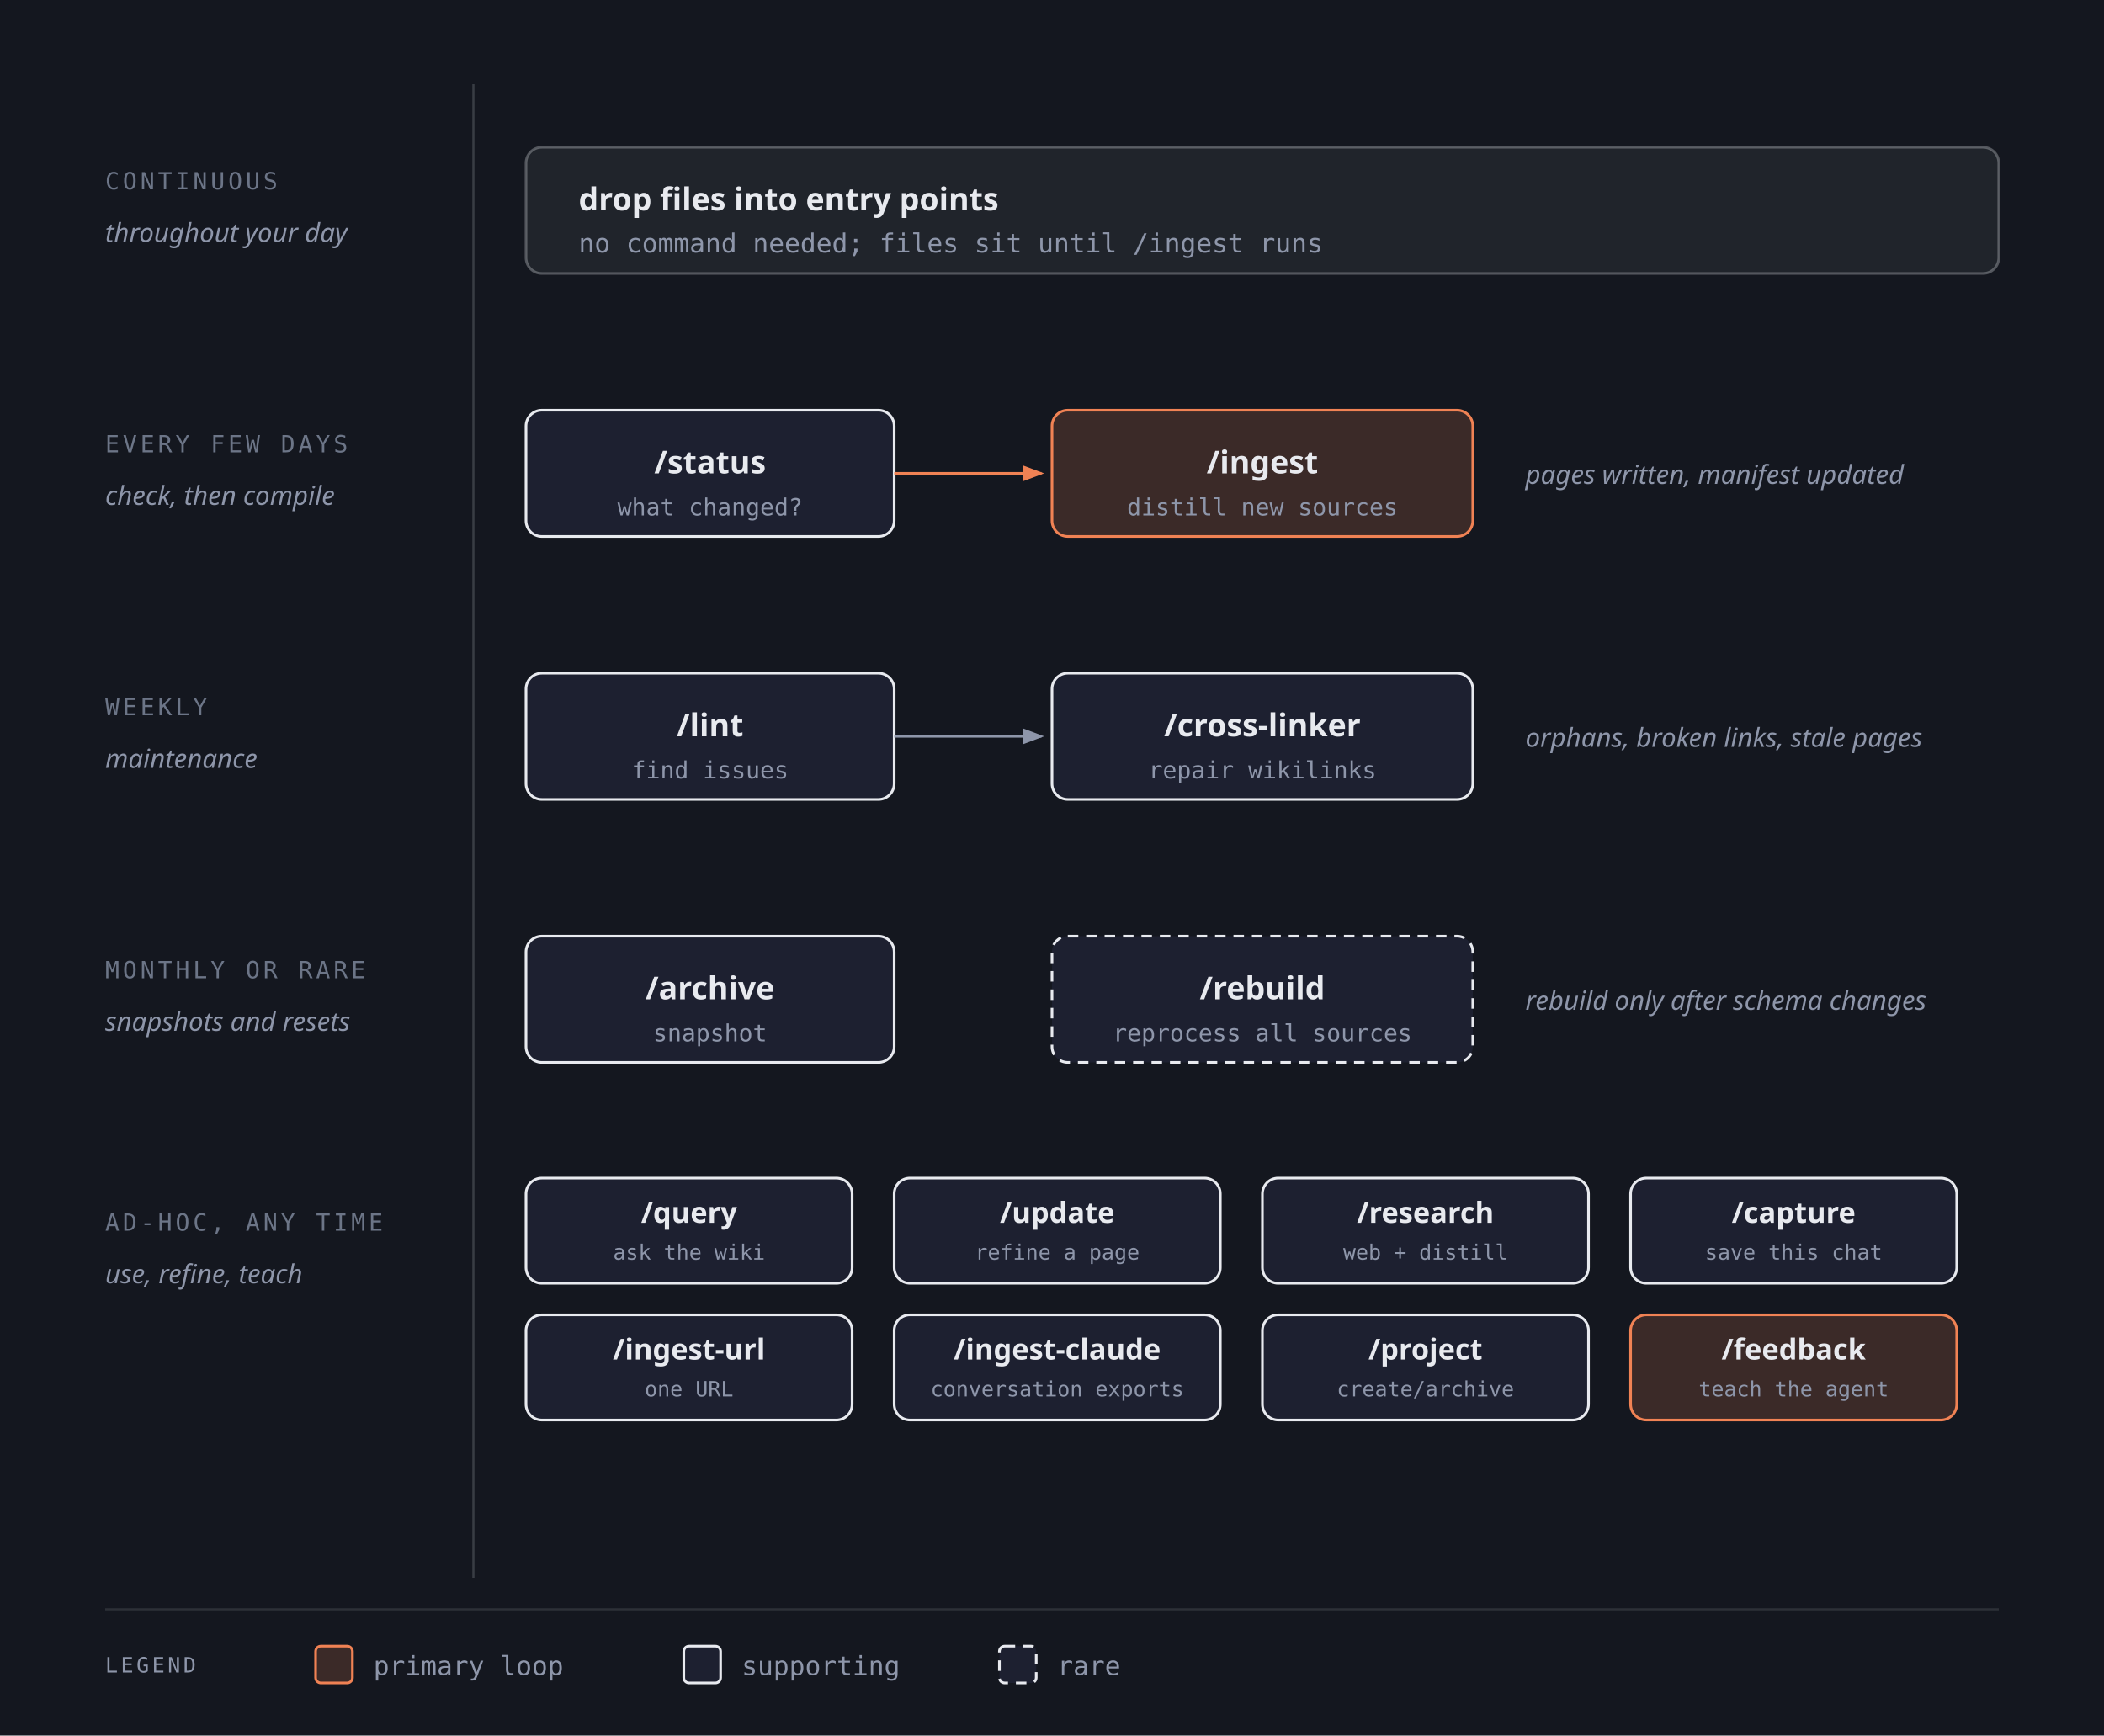
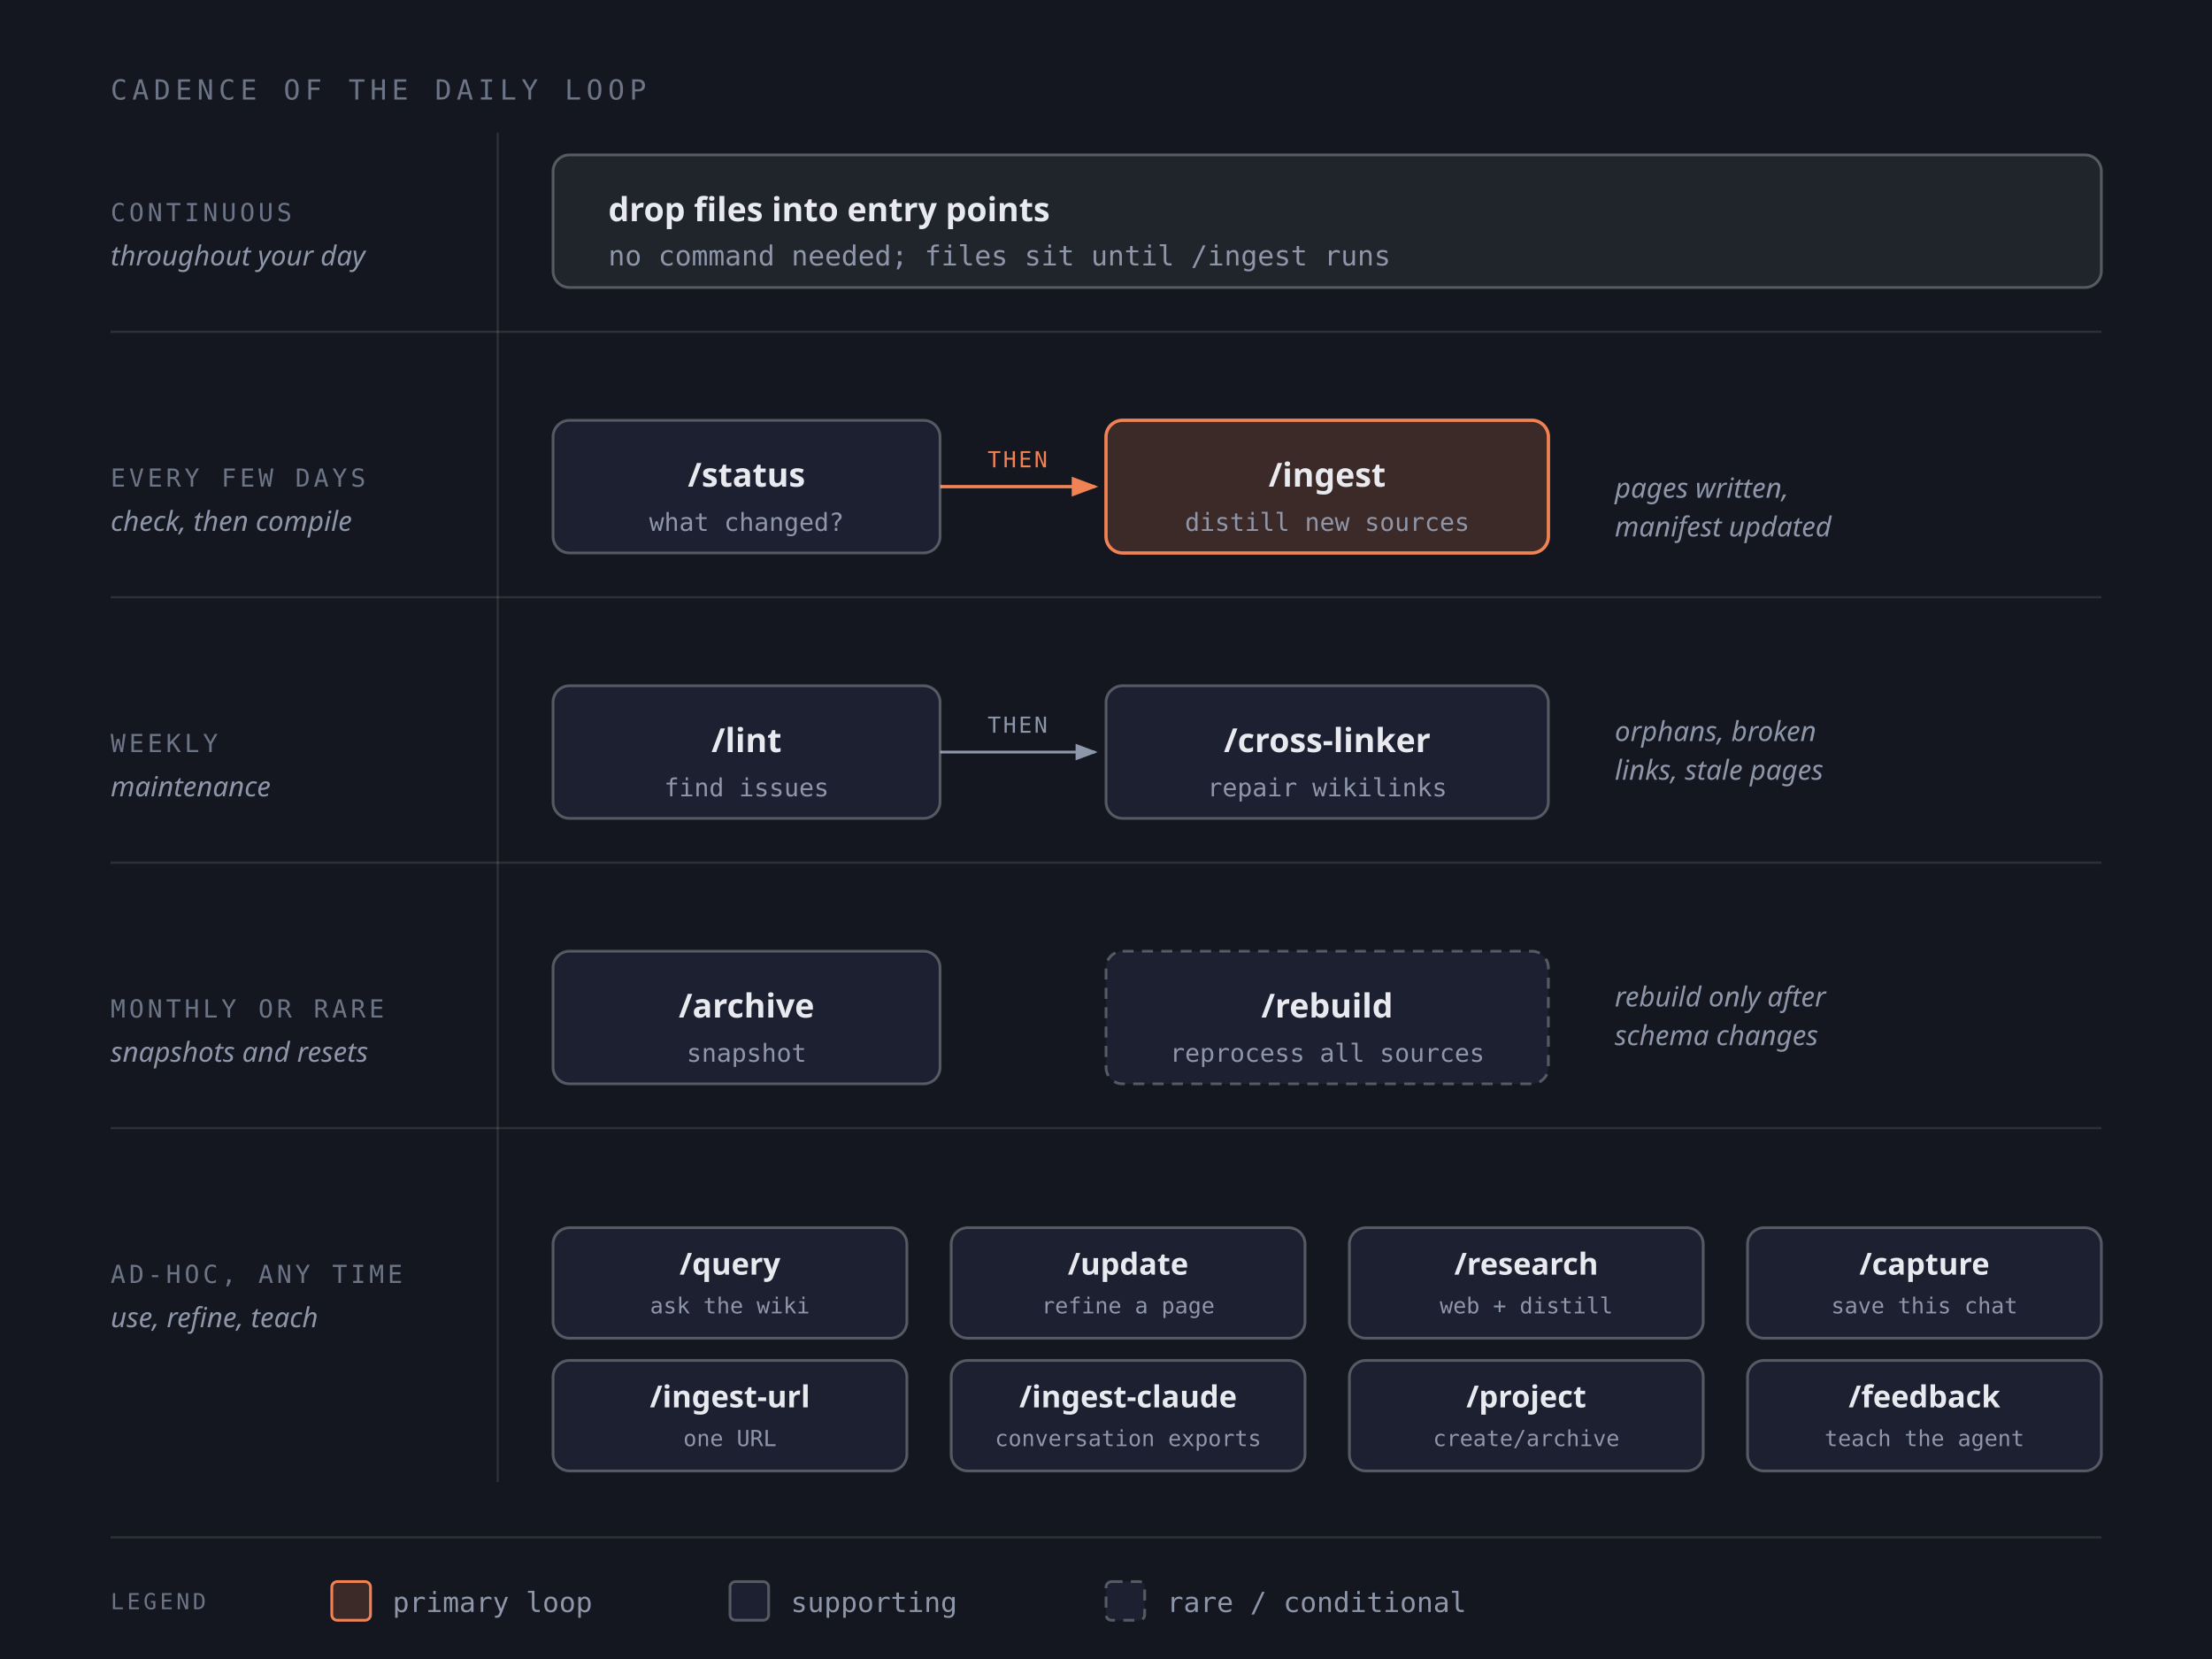
- <svg xmlns="http://www.w3.org/2000/svg" viewBox="0 0 800 660">
+ <svg xmlns="http://www.w3.org/2000/svg" viewBox="0 0 800 600">
+   <rect width="100%" height="100%" fill="#14171f" />
  <defs>
    <marker id="arrow" markerWidth="8" markerHeight="6" refX="7" refY="3" orient="auto">
      <polygon points="0 0, 8 3, 0 6" fill="#8e96aa" />
    </marker>
    <marker id="arrow-accent" markerWidth="8" markerHeight="6" refX="7" refY="3" orient="auto">
      <polygon points="0 0, 8 3, 0 6" fill="#f08254" />
    </marker>
  </defs>
-   <rect width="100%" height="100%" fill="#14171f" />
-   <line x1="180" y1="32" x2="180" y2="600" stroke="rgba(232,234,239,0.18)" stroke-width="0.8" />
-   <text x="40" y="72" fill="#6c7587" font-size="9" font-family="'Geist Mono', monospace" letter-spacing="0.14em">CONTINUOUS</text>
-   <text x="40" y="92" fill="#8e96aa" font-size="10" font-family="'Geist', sans-serif" font-style="italic">throughout your day</text>
+   <text x="40" y="36" fill="#6c7587" font-size="10" font-family="'Geist Mono', monospace" letter-spacing="0.18em">CADENCE OF THE DAILY LOOP</text>
+   <line x1="180" y1="48" x2="180" y2="536" stroke="rgba(232,234,239,0.12)" stroke-width="0.8" />
+   <text x="40" y="80" fill="#6c7587" font-size="9" font-family="'Geist Mono', monospace" letter-spacing="0.14em">CONTINUOUS</text>
+   <text x="40" y="96" fill="#8e96aa" font-size="10" font-family="'Geist', sans-serif" font-style="italic">throughout your day</text>
+   <rect x="200" y="56" width="560" height="48" rx="6" fill="#14171f" />
  <rect x="200" y="56" width="560" height="48" rx="6" fill="rgba(232,234,239,0.06)" stroke="rgba(232,234,239,0.30)" />
  <text x="220" y="80" fill="#e8eaef" font-size="12" font-weight="600" font-family="'Geist', sans-serif">drop files into entry points</text>
  <text x="220" y="96" fill="#8e96aa" font-size="10" font-family="'Geist Mono', monospace">no command needed; files sit until /ingest runs</text>
-   <text x="40" y="172" fill="#6c7587" font-size="9" font-family="'Geist Mono', monospace" letter-spacing="0.14em">EVERY FEW DAYS</text>
+   <line x1="40" y1="120" x2="760" y2="120" stroke="rgba(232,234,239,0.12)" stroke-width="0.8" />
+   <text x="40" y="176" fill="#6c7587" font-size="9" font-family="'Geist Mono', monospace" letter-spacing="0.14em">EVERY FEW DAYS</text>
  <text x="40" y="192" fill="#8e96aa" font-size="10" font-family="'Geist', sans-serif" font-style="italic">check, then compile</text>
-   <rect x="200" y="156" width="140" height="48" rx="6" fill="#1d2030" stroke="#e8eaef" />
-   <text x="270" y="180" fill="#e8eaef" font-size="12" font-weight="600" font-family="'Geist', sans-serif" text-anchor="middle">/status</text>
-   <text x="270" y="196" fill="#8e96aa" font-size="9" font-family="'Geist Mono', monospace" text-anchor="middle">what changed?</text>
-   <rect x="356" y="172" width="14" height="14" rx="2" fill="#14171f" />
-   <path d="M 340 180 L 396 180" stroke="#f08254" stroke-width="1" fill="none" marker-end="url(#arrow-accent)" />
-   <rect x="400" y="156" width="160" height="48" rx="6" fill="rgba(240,130,84,0.18)" stroke="#f08254" />
-   <text x="480" y="180" fill="#e8eaef" font-size="12" font-weight="600" font-family="'Geist', sans-serif" text-anchor="middle">/ingest</text>
-   <text x="480" y="196" fill="#8e96aa" font-size="9" font-family="'Geist Mono', monospace" text-anchor="middle">distill new sources</text>
-   <text x="580" y="184" fill="#8e96aa" font-size="10" font-family="'Geist', sans-serif" font-style="italic">pages written, manifest updated</text>
+   <path d="M 340 176 L 396 176" stroke="#f08254" stroke-width="1.2" fill="none" marker-end="url(#arrow-accent)" />
+   <rect x="352" y="160" width="32" height="12" rx="2" fill="#14171f" />
+   <text x="368" y="169" fill="#f08254" font-size="8" font-family="'Geist Mono', monospace" text-anchor="middle" letter-spacing="0.1em">THEN</text>
+   <rect x="200" y="152" width="140" height="48" rx="6" fill="#1d2030" stroke="rgba(232,234,239,0.30)" />
+   <text x="270" y="176" fill="#e8eaef" font-size="12" font-weight="600" font-family="'Geist', sans-serif" text-anchor="middle">/status</text>
+   <text x="270" y="192" fill="#8e96aa" font-size="9" font-family="'Geist Mono', monospace" text-anchor="middle">what changed?</text>
+   <rect x="400" y="152" width="160" height="48" rx="6" fill="#14171f" />
+   <rect x="400" y="152" width="160" height="48" rx="6" fill="rgba(240,130,84,0.18)" stroke="#f08254" stroke-width="1.2" />
+   <text x="480" y="176" fill="#e8eaef" font-size="12" font-weight="600" font-family="'Geist', sans-serif" text-anchor="middle">/ingest</text>
+   <text x="480" y="192" fill="#8e96aa" font-size="9" font-family="'Geist Mono', monospace" text-anchor="middle">distill new sources</text>
+   <text x="584" y="180" fill="#8e96aa" font-size="10" font-family="'Geist', sans-serif" font-style="italic">pages written,</text>
+   <text x="584" y="194" fill="#8e96aa" font-size="10" font-family="'Geist', sans-serif" font-style="italic">manifest updated</text>
+   <line x1="40" y1="216" x2="760" y2="216" stroke="rgba(232,234,239,0.12)" stroke-width="0.8" />
  <text x="40" y="272" fill="#6c7587" font-size="9" font-family="'Geist Mono', monospace" letter-spacing="0.14em">WEEKLY</text>
-   <text x="40" y="292" fill="#8e96aa" font-size="10" font-family="'Geist', sans-serif" font-style="italic">maintenance</text>
-   <rect x="200" y="256" width="140" height="48" rx="6" fill="#1d2030" stroke="#e8eaef" />
-   <text x="270" y="280" fill="#e8eaef" font-size="12" font-weight="600" font-family="'Geist', sans-serif" text-anchor="middle">/lint</text>
-   <text x="270" y="296" fill="#8e96aa" font-size="9" font-family="'Geist Mono', monospace" text-anchor="middle">find issues</text>
-   <path d="M 340 280 L 396 280" stroke="#8e96aa" stroke-width="1" fill="none" marker-end="url(#arrow)" />
-   <rect x="400" y="256" width="160" height="48" rx="6" fill="#1d2030" stroke="#e8eaef" />
-   <text x="480" y="280" fill="#e8eaef" font-size="12" font-weight="600" font-family="'Geist', sans-serif" text-anchor="middle">/cross-linker</text>
-   <text x="480" y="296" fill="#8e96aa" font-size="9" font-family="'Geist Mono', monospace" text-anchor="middle">repair wikilinks</text>
-   <text x="580" y="284" fill="#8e96aa" font-size="10" font-family="'Geist', sans-serif" font-style="italic">orphans, broken links, stale pages</text>
-   <text x="40" y="372" fill="#6c7587" font-size="9" font-family="'Geist Mono', monospace" letter-spacing="0.14em">MONTHLY OR RARE</text>
-   <text x="40" y="392" fill="#8e96aa" font-size="10" font-family="'Geist', sans-serif" font-style="italic">snapshots and resets</text>
-   <rect x="200" y="356" width="140" height="48" rx="6" fill="#1d2030" stroke="#e8eaef" />
-   <text x="270" y="380" fill="#e8eaef" font-size="12" font-weight="600" font-family="'Geist', sans-serif" text-anchor="middle">/archive</text>
-   <text x="270" y="396" fill="#8e96aa" font-size="9" font-family="'Geist Mono', monospace" text-anchor="middle">snapshot</text>
-   <rect x="400" y="356" width="160" height="48" rx="6" fill="#1d2030" stroke="#e8eaef" stroke-dasharray="4,3" />
-   <text x="480" y="380" fill="#e8eaef" font-size="12" font-weight="600" font-family="'Geist', sans-serif" text-anchor="middle">/rebuild</text>
-   <text x="480" y="396" fill="#8e96aa" font-size="9" font-family="'Geist Mono', monospace" text-anchor="middle">reprocess all sources</text>
-   <text x="580" y="384" fill="#8e96aa" font-size="10" font-family="'Geist', sans-serif" font-style="italic">rebuild only after schema changes</text>
-   <text x="40" y="468" fill="#6c7587" font-size="9" font-family="'Geist Mono', monospace" letter-spacing="0.14em">AD-HOC, ANY TIME</text>
-   <text x="40" y="488" fill="#8e96aa" font-size="10" font-family="'Geist', sans-serif" font-style="italic">use, refine, teach</text>
-   <rect x="200" y="448" width="124" height="40" rx="6" fill="#1d2030" stroke="#e8eaef" />
-   <text x="262" y="465" fill="#e8eaef" font-size="11" font-weight="600" font-family="'Geist', sans-serif" text-anchor="middle">/query</text>
-   <text x="262" y="479" fill="#8e96aa" font-size="8" font-family="'Geist Mono', monospace" text-anchor="middle">ask the wiki</text>
-   <rect x="340" y="448" width="124" height="40" rx="6" fill="#1d2030" stroke="#e8eaef" />
-   <text x="402" y="465" fill="#e8eaef" font-size="11" font-weight="600" font-family="'Geist', sans-serif" text-anchor="middle">/update</text>
-   <text x="402" y="479" fill="#8e96aa" font-size="8" font-family="'Geist Mono', monospace" text-anchor="middle">refine a page</text>
-   <rect x="480" y="448" width="124" height="40" rx="6" fill="#1d2030" stroke="#e8eaef" />
-   <text x="542" y="465" fill="#e8eaef" font-size="11" font-weight="600" font-family="'Geist', sans-serif" text-anchor="middle">/research</text>
-   <text x="542" y="479" fill="#8e96aa" font-size="8" font-family="'Geist Mono', monospace" text-anchor="middle">web + distill</text>
-   <rect x="620" y="448" width="124" height="40" rx="6" fill="#1d2030" stroke="#e8eaef" />
-   <text x="682" y="465" fill="#e8eaef" font-size="11" font-weight="600" font-family="'Geist', sans-serif" text-anchor="middle">/capture</text>
-   <text x="682" y="479" fill="#8e96aa" font-size="8" font-family="'Geist Mono', monospace" text-anchor="middle">save this chat</text>
-   <rect x="200" y="500" width="124" height="40" rx="6" fill="#1d2030" stroke="#e8eaef" />
-   <text x="262" y="517" fill="#e8eaef" font-size="11" font-weight="600" font-family="'Geist', sans-serif" text-anchor="middle">/ingest-url</text>
-   <text x="262" y="531" fill="#8e96aa" font-size="8" font-family="'Geist Mono', monospace" text-anchor="middle">one URL</text>
-   <rect x="340" y="500" width="124" height="40" rx="6" fill="#1d2030" stroke="#e8eaef" />
-   <text x="402" y="517" fill="#e8eaef" font-size="11" font-weight="600" font-family="'Geist', sans-serif" text-anchor="middle">/ingest-claude</text>
-   <text x="402" y="531" fill="#8e96aa" font-size="8" font-family="'Geist Mono', monospace" text-anchor="middle">conversation exports</text>
-   <rect x="480" y="500" width="124" height="40" rx="6" fill="#1d2030" stroke="#e8eaef" />
-   <text x="542" y="517" fill="#e8eaef" font-size="11" font-weight="600" font-family="'Geist', sans-serif" text-anchor="middle">/project</text>
-   <text x="542" y="531" fill="#8e96aa" font-size="8" font-family="'Geist Mono', monospace" text-anchor="middle">create/archive</text>
-   <rect x="620" y="500" width="124" height="40" rx="6" fill="rgba(240,130,84,0.18)" stroke="#f08254" />
-   <text x="682" y="517" fill="#e8eaef" font-size="11" font-weight="600" font-family="'Geist', sans-serif" text-anchor="middle">/feedback</text>
-   <text x="682" y="531" fill="#8e96aa" font-size="8" font-family="'Geist Mono', monospace" text-anchor="middle">teach the agent</text>
-   <line x1="40" y1="612" x2="760" y2="612" stroke="rgba(232,234,239,0.12)" stroke-width="0.8" />
-   <text x="40" y="636" fill="#8e96aa" font-size="8" font-family="'Geist Mono', monospace" letter-spacing="0.14em">LEGEND</text>
-   <rect x="120" y="626" width="14" height="14" rx="2" fill="rgba(240,130,84,0.18)" stroke="#f08254" />
-   <text x="142" y="637" fill="#8e96aa" font-size="10" font-family="'Geist Mono', monospace">primary loop</text>
-   <rect x="260" y="626" width="14" height="14" rx="2" fill="#1d2030" stroke="#e8eaef" />
-   <text x="282" y="637" fill="#8e96aa" font-size="10" font-family="'Geist Mono', monospace">supporting</text>
-   <rect x="380" y="626" width="14" height="14" rx="2" fill="#1d2030" stroke="#e8eaef" stroke-dasharray="4,3" />
-   <text x="402" y="637" fill="#8e96aa" font-size="10" font-family="'Geist Mono', monospace">rare</text>
+   <text x="40" y="288" fill="#8e96aa" font-size="10" font-family="'Geist', sans-serif" font-style="italic">maintenance</text>
+   <path d="M 340 272 L 396 272" stroke="#8e96aa" stroke-width="1" fill="none" marker-end="url(#arrow)" />
+   <rect x="352" y="256" width="32" height="12" rx="2" fill="#14171f" />
+   <text x="368" y="265" fill="#8e96aa" font-size="8" font-family="'Geist Mono', monospace" text-anchor="middle" letter-spacing="0.1em">THEN</text>
+   <rect x="200" y="248" width="140" height="48" rx="6" fill="#1d2030" stroke="rgba(232,234,239,0.30)" />
+   <text x="270" y="272" fill="#e8eaef" font-size="12" font-weight="600" font-family="'Geist', sans-serif" text-anchor="middle">/lint</text>
+   <text x="270" y="288" fill="#8e96aa" font-size="9" font-family="'Geist Mono', monospace" text-anchor="middle">find issues</text>
+   <rect x="400" y="248" width="160" height="48" rx="6" fill="#1d2030" stroke="rgba(232,234,239,0.30)" />
+   <text x="480" y="272" fill="#e8eaef" font-size="12" font-weight="600" font-family="'Geist', sans-serif" text-anchor="middle">/cross-linker</text>
+   <text x="480" y="288" fill="#8e96aa" font-size="9" font-family="'Geist Mono', monospace" text-anchor="middle">repair wikilinks</text>
+   <text x="584" y="268" fill="#8e96aa" font-size="10" font-family="'Geist', sans-serif" font-style="italic">orphans, broken</text>
+   <text x="584" y="282" fill="#8e96aa" font-size="10" font-family="'Geist', sans-serif" font-style="italic">links, stale pages</text>
+   <line x1="40" y1="312" x2="760" y2="312" stroke="rgba(232,234,239,0.12)" stroke-width="0.8" />
+   <text x="40" y="368" fill="#6c7587" font-size="9" font-family="'Geist Mono', monospace" letter-spacing="0.14em">MONTHLY OR RARE</text>
+   <text x="40" y="384" fill="#8e96aa" font-size="10" font-family="'Geist', sans-serif" font-style="italic">snapshots and resets</text>
+   <rect x="200" y="344" width="140" height="48" rx="6" fill="#1d2030" stroke="rgba(232,234,239,0.30)" />
+   <text x="270" y="368" fill="#e8eaef" font-size="12" font-weight="600" font-family="'Geist', sans-serif" text-anchor="middle">/archive</text>
+   <text x="270" y="384" fill="#8e96aa" font-size="9" font-family="'Geist Mono', monospace" text-anchor="middle">snapshot</text>
+   <rect x="400" y="344" width="160" height="48" rx="6" fill="#1d2030" stroke="rgba(232,234,239,0.30)" stroke-dasharray="4,3" />
+   <text x="480" y="368" fill="#e8eaef" font-size="12" font-weight="600" font-family="'Geist', sans-serif" text-anchor="middle">/rebuild</text>
+   <text x="480" y="384" fill="#8e96aa" font-size="9" font-family="'Geist Mono', monospace" text-anchor="middle">reprocess all sources</text>
+   <text x="584" y="364" fill="#8e96aa" font-size="10" font-family="'Geist', sans-serif" font-style="italic">rebuild only after</text>
+   <text x="584" y="378" fill="#8e96aa" font-size="10" font-family="'Geist', sans-serif" font-style="italic">schema changes</text>
+   <line x1="40" y1="408" x2="760" y2="408" stroke="rgba(232,234,239,0.12)" stroke-width="0.8" />
+   <text x="40" y="464" fill="#6c7587" font-size="9" font-family="'Geist Mono', monospace" letter-spacing="0.14em">AD-HOC, ANY TIME</text>
+   <text x="40" y="480" fill="#8e96aa" font-size="10" font-family="'Geist', sans-serif" font-style="italic">use, refine, teach</text>
+   <rect x="200" y="444" width="128" height="40" rx="6" fill="#1d2030" stroke="rgba(232,234,239,0.30)" />
+   <text x="264" y="461" fill="#e8eaef" font-size="11" font-weight="600" font-family="'Geist', sans-serif" text-anchor="middle">/query</text>
+   <text x="264" y="475" fill="#8e96aa" font-size="8" font-family="'Geist Mono', monospace" text-anchor="middle">ask the wiki</text>
+   <rect x="344" y="444" width="128" height="40" rx="6" fill="#1d2030" stroke="rgba(232,234,239,0.30)" />
+   <text x="408" y="461" fill="#e8eaef" font-size="11" font-weight="600" font-family="'Geist', sans-serif" text-anchor="middle">/update</text>
+   <text x="408" y="475" fill="#8e96aa" font-size="8" font-family="'Geist Mono', monospace" text-anchor="middle">refine a page</text>
+   <rect x="488" y="444" width="128" height="40" rx="6" fill="#1d2030" stroke="rgba(232,234,239,0.30)" />
+   <text x="552" y="461" fill="#e8eaef" font-size="11" font-weight="600" font-family="'Geist', sans-serif" text-anchor="middle">/research</text>
+   <text x="552" y="475" fill="#8e96aa" font-size="8" font-family="'Geist Mono', monospace" text-anchor="middle">web + distill</text>
+   <rect x="632" y="444" width="128" height="40" rx="6" fill="#1d2030" stroke="rgba(232,234,239,0.30)" />
+   <text x="696" y="461" fill="#e8eaef" font-size="11" font-weight="600" font-family="'Geist', sans-serif" text-anchor="middle">/capture</text>
+   <text x="696" y="475" fill="#8e96aa" font-size="8" font-family="'Geist Mono', monospace" text-anchor="middle">save this chat</text>
+   <rect x="200" y="492" width="128" height="40" rx="6" fill="#1d2030" stroke="rgba(232,234,239,0.30)" />
+   <text x="264" y="509" fill="#e8eaef" font-size="11" font-weight="600" font-family="'Geist', sans-serif" text-anchor="middle">/ingest-url</text>
+   <text x="264" y="523" fill="#8e96aa" font-size="8" font-family="'Geist Mono', monospace" text-anchor="middle">one URL</text>
+   <rect x="344" y="492" width="128" height="40" rx="6" fill="#1d2030" stroke="rgba(232,234,239,0.30)" />
+   <text x="408" y="509" fill="#e8eaef" font-size="11" font-weight="600" font-family="'Geist', sans-serif" text-anchor="middle">/ingest-claude</text>
+   <text x="408" y="523" fill="#8e96aa" font-size="8" font-family="'Geist Mono', monospace" text-anchor="middle">conversation exports</text>
+   <rect x="488" y="492" width="128" height="40" rx="6" fill="#1d2030" stroke="rgba(232,234,239,0.30)" />
+   <text x="552" y="509" fill="#e8eaef" font-size="11" font-weight="600" font-family="'Geist', sans-serif" text-anchor="middle">/project</text>
+   <text x="552" y="523" fill="#8e96aa" font-size="8" font-family="'Geist Mono', monospace" text-anchor="middle">create/archive</text>
+   <rect x="632" y="492" width="128" height="40" rx="6" fill="#1d2030" stroke="rgba(232,234,239,0.30)" />
+   <text x="696" y="509" fill="#e8eaef" font-size="11" font-weight="600" font-family="'Geist', sans-serif" text-anchor="middle">/feedback</text>
+   <text x="696" y="523" fill="#8e96aa" font-size="8" font-family="'Geist Mono', monospace" text-anchor="middle">teach the agent</text>
+   <line x1="40" y1="556" x2="760" y2="556" stroke="rgba(232,234,239,0.12)" stroke-width="0.8" />
+   <text x="40" y="582" fill="#6c7587" font-size="8" font-family="'Geist Mono', monospace" letter-spacing="0.14em">LEGEND</text>
+   <rect x="120" y="572" width="14" height="14" rx="2" fill="rgba(240,130,84,0.18)" stroke="#f08254" />
+   <text x="142" y="583" fill="#8e96aa" font-size="10" font-family="'Geist Mono', monospace">primary loop</text>
+   <rect x="264" y="572" width="14" height="14" rx="2" fill="#1d2030" stroke="rgba(232,234,239,0.30)" />
+   <text x="286" y="583" fill="#8e96aa" font-size="10" font-family="'Geist Mono', monospace">supporting</text>
+   <rect x="400" y="572" width="14" height="14" rx="2" fill="#1d2030" stroke="rgba(232,234,239,0.30)" stroke-dasharray="4,3" />
+   <text x="422" y="583" fill="#8e96aa" font-size="10" font-family="'Geist Mono', monospace">rare / conditional</text>
</svg>
